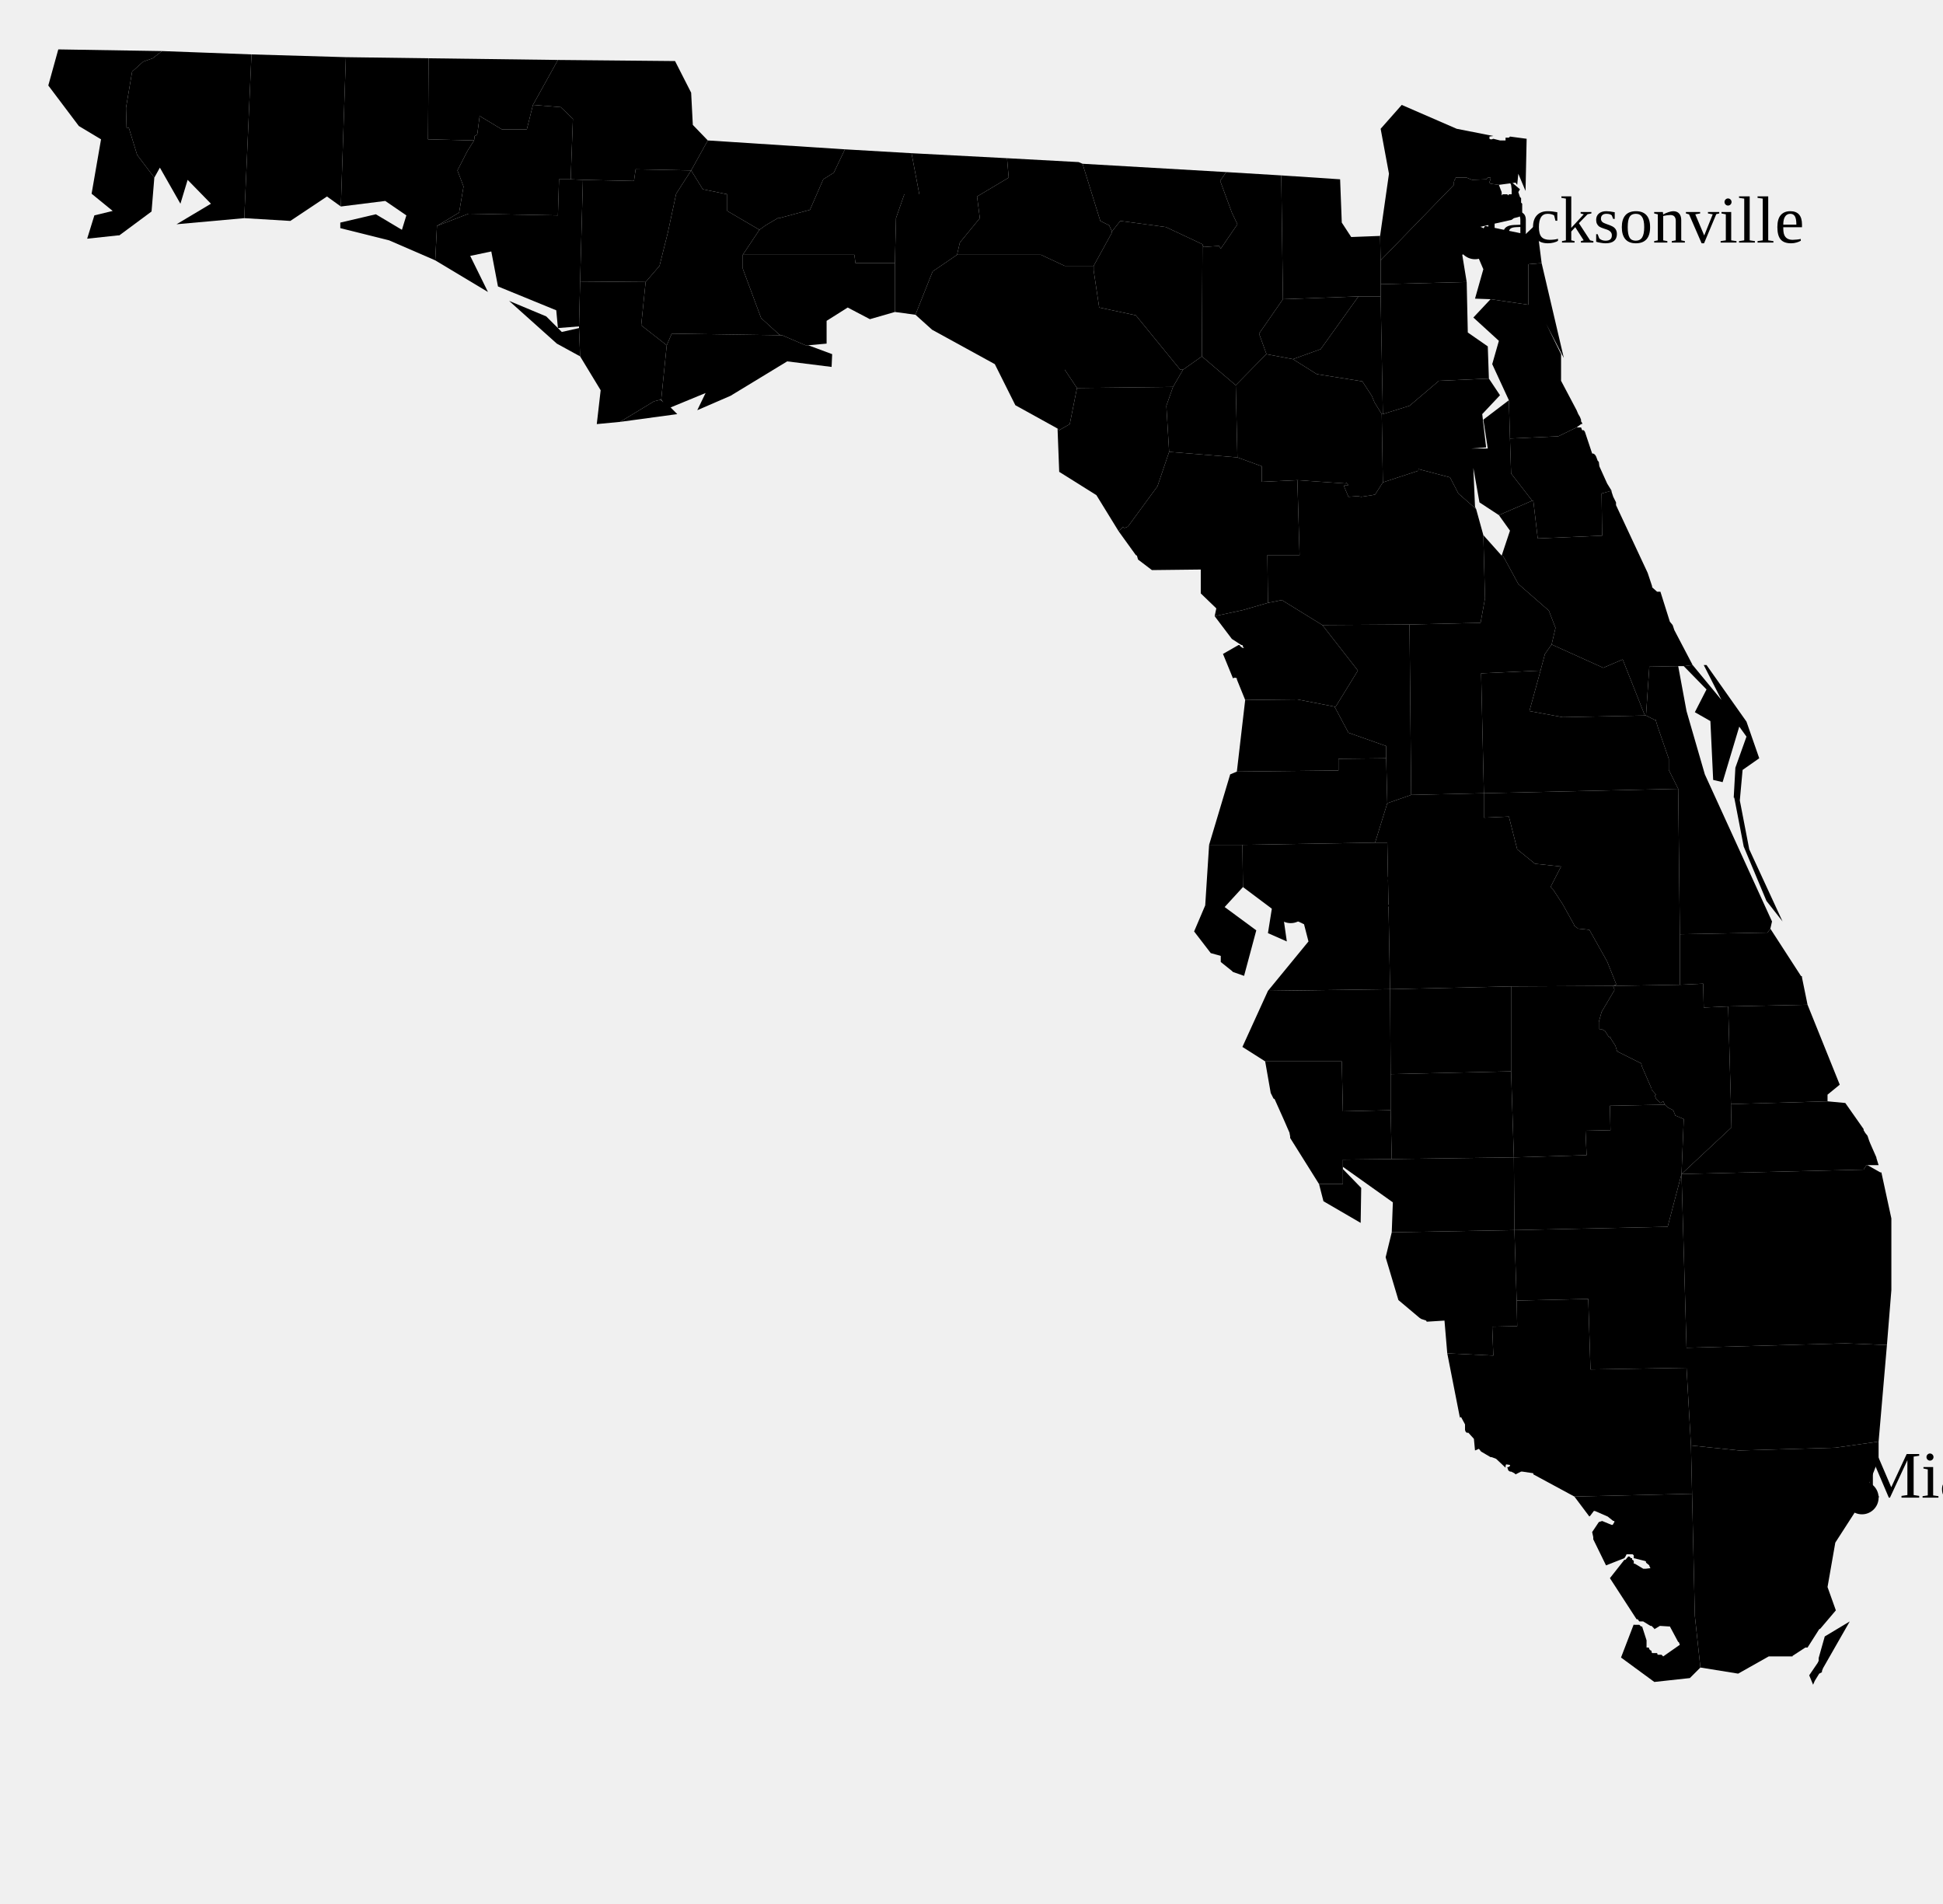
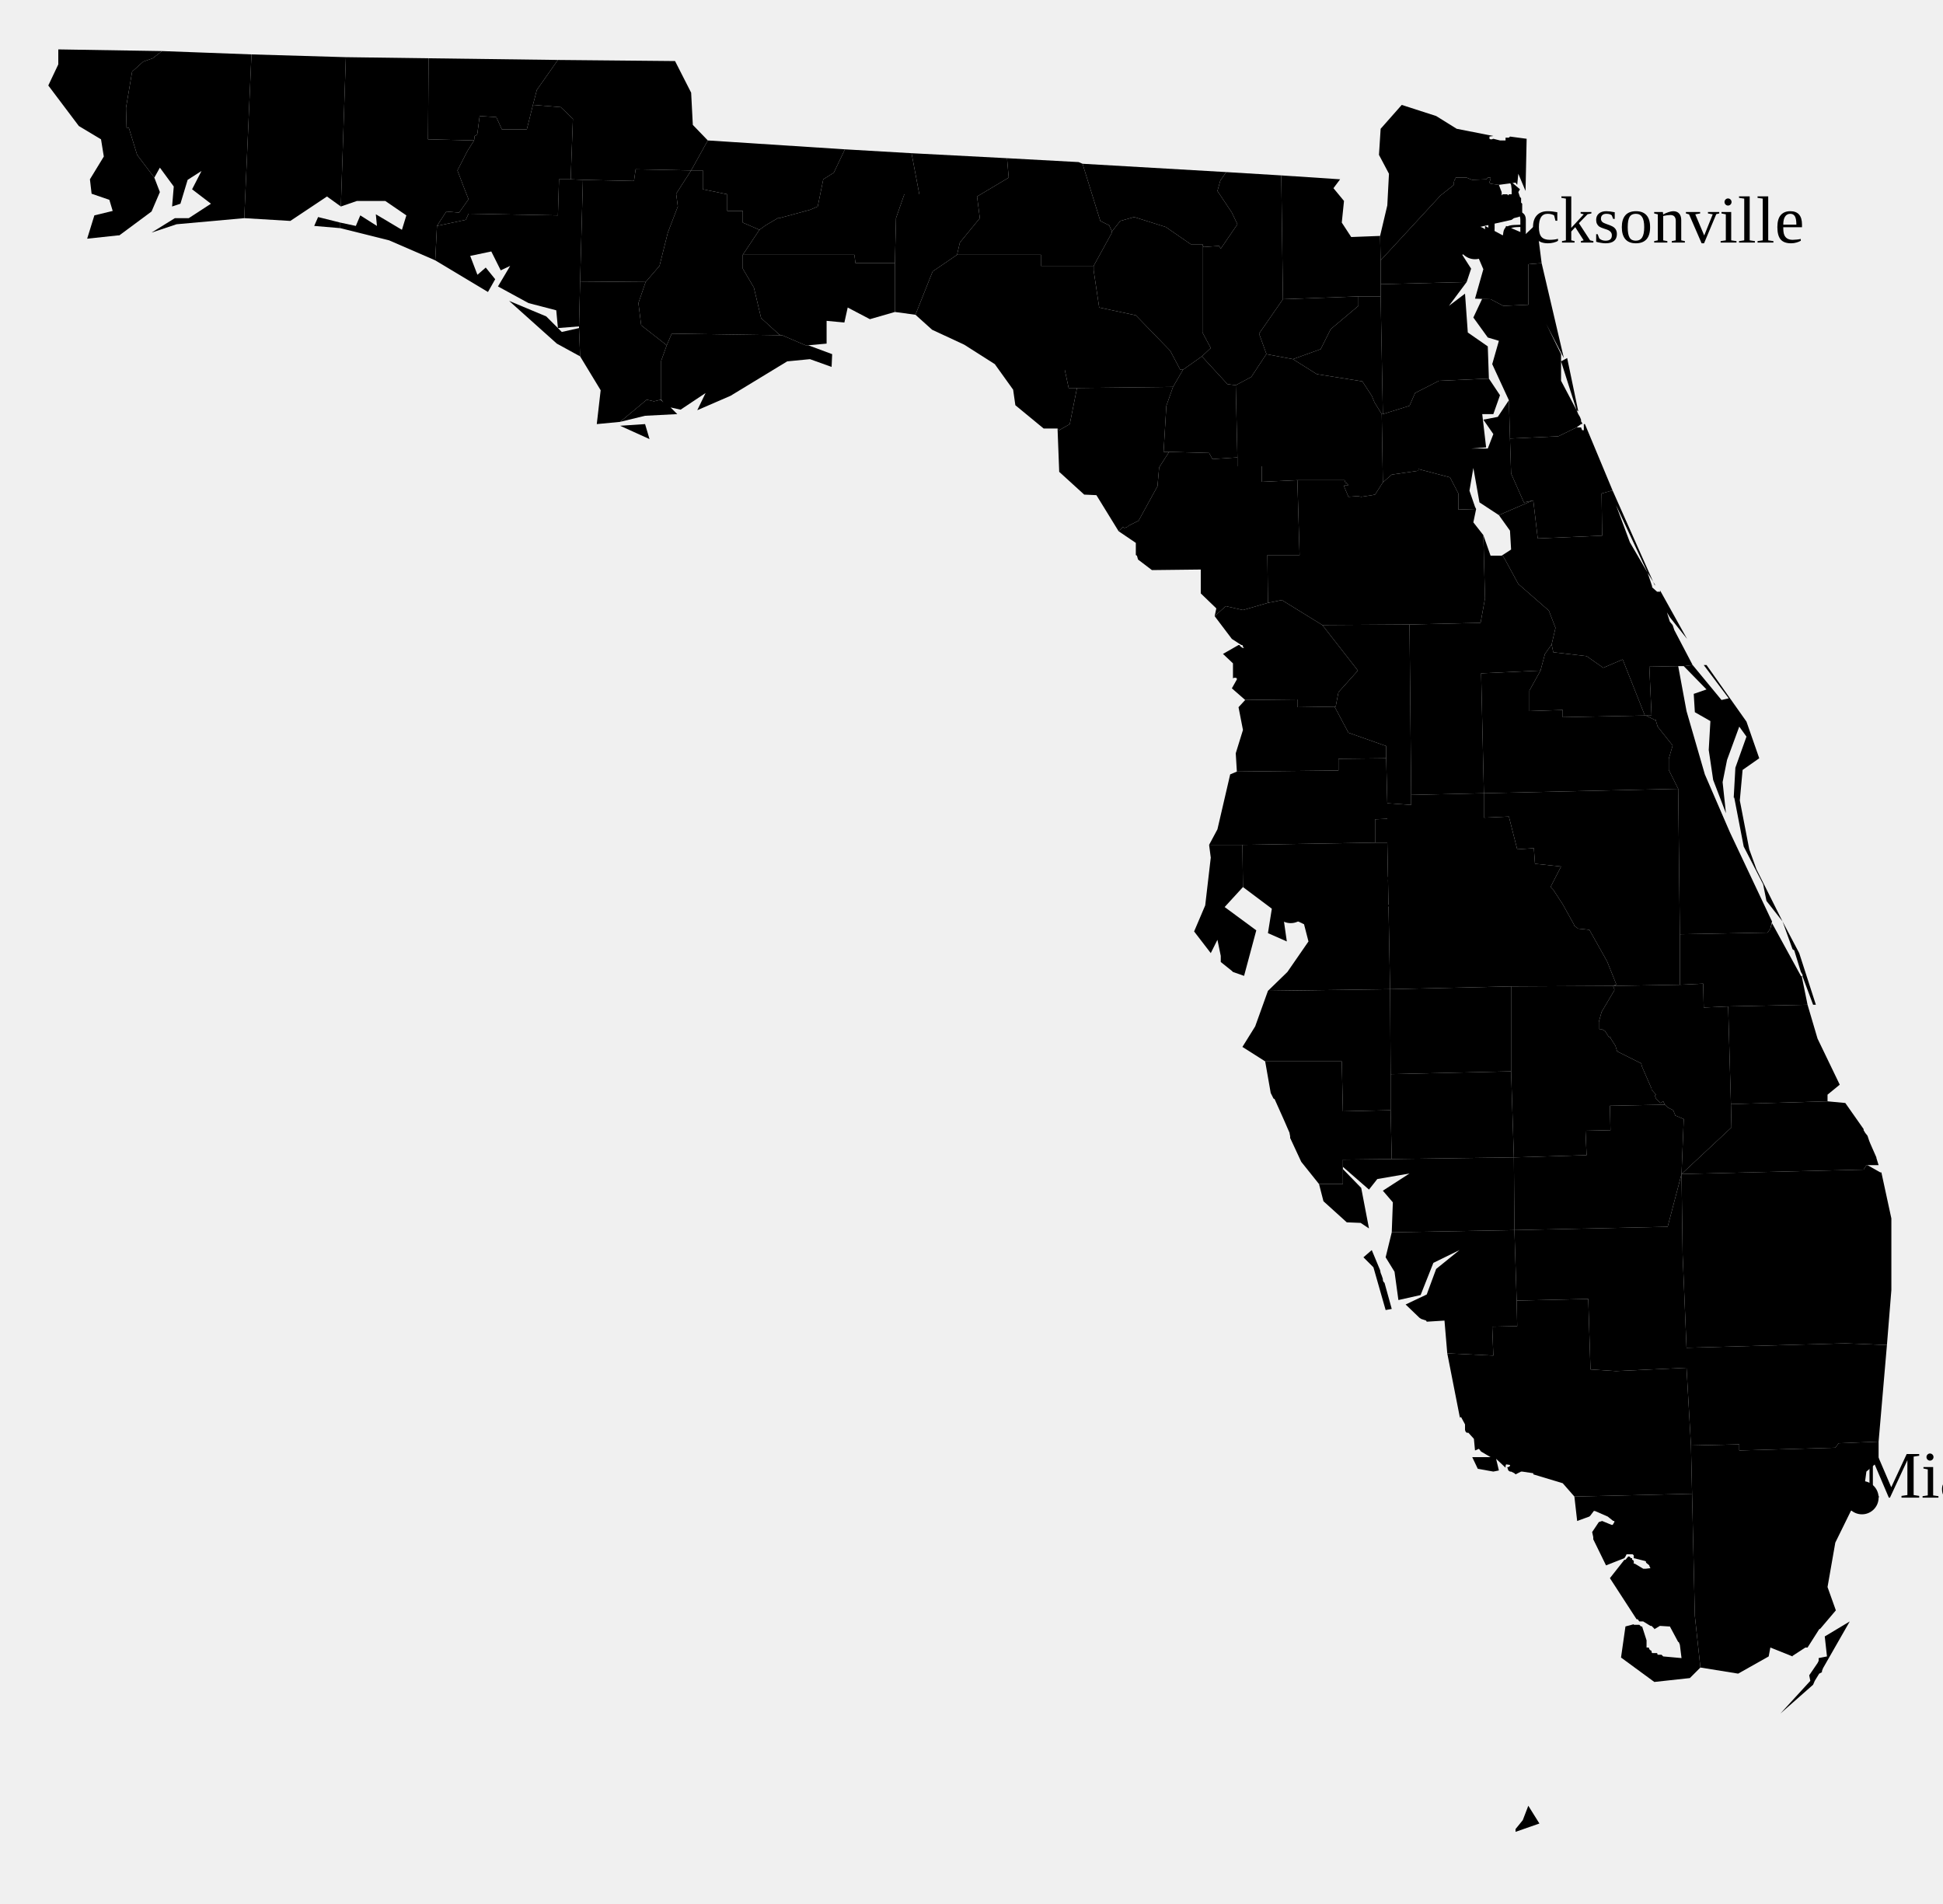
<svg xmlns="http://www.w3.org/2000/svg" version="1.1" width="350" height="343" viewBox="0 0 350 343">
  <defs>
    <pattern id="pattern-no-results" width="50" height="50" patternUnits="userSpaceOnUse">
      <rect width="50" height="50" fill="#ddd" />
-       <path d="M-5,5L5,-5M-5,55L55,-5M45,55L55,45" stroke-width="10" stroke="#666666" />
+       <path d="M-5,5L5,-5M-5,55L55,-5M45,55L55,45" stroke-width="10" stroke="#ffffff" />
    </pattern>
  </defs>
  <g class="counties" transform="scale(0.1)">
-     <path data-fips-int="12001" data-name="Alachua County" d="M2329,647l43,27 82,13 17,26 5,12 13,21 2,123 -14,22 -1,0 1,0 -1,0 -4,1 0,2 0,1 0,-1 0,1 0,-1 0,-2 -20,3 -5,-1 -5,0 -13,1 -8,-19 1,-2 7,0 0,2 0,-2 -3,-3 0,-2 0,2 0,-2 -2,2 2,0 -2,0 -87,-6 -64,3 0,-28 -44,-16 -3,-130 55,-56 0,-1 0,1Z" />
-     <path data-fips-int="12003" data-name="Baker County" d="M2486,425l1,44 0,43 0,22 -40,0 -136,5 -3,-223 106,7 3,78 17,26Z" />
-     <path data-fips-int="12007" data-name="Bradford County" d="M2487,534l4,212 -2,0 -13,-21 -5,-12 -17,-26 -82,-13 -43,-27 50,-18 68,-95Z" />
-     <path data-fips-int="12019" data-name="Clay County" d="M2642,508l2,91 36,25 2,58 -90,4 -53,45 -48,15 -4,-212 0,-22Z" />
-     <path data-fips-int="12023" data-name="Columbia County" d="M2308,316l3,223 -43,62 13,36 0,1 0,-1 0,1 -55,56 -61,-52 1,-202 2,5 28,-2 3,5 30,-44 -10,-21 -21,-57 1,-2 -1,2 1,-2 10,-14Z" />
+     <path data-fips-int="12001" data-name="Alachua County" d="M2329,647l43,27 82,13 17,26 5,12 13,21 2,123 -14,22 -1,0 1,0 -1,0 -4,1 0,2 0,1 0,-1 0,1 0,-1 0,-2 -20,3 -5,-1 -5,0 -13,1 -8,-19 1,-2 7,0 0,2 0,-2 -3,-3 0,-2 0,2 0,-2 -2,2 2,0 -2,0 -2,-6 -85,0 -64,3 0,-28 -44,0 0,-16 -3,-130 28,-15 27,-41 0,-1 0,1Z" />
+     <path data-fips-int="12003" data-name="Baker County" d="M2486,425l1,44 0,43 0,22 -40,0 -136,5 -3,-223 106,7 -12,16 19,23 -4,39 17,26Z" />
+     <path data-fips-int="12007" data-name="Bradford County" d="M2487,534l4,212 -2,0 -13,-21 -5,-12 -17,-26 -82,-13 -43,-27 50,-18 18,-36 50,-42 0,-17Z" />
+     <path data-fips-int="12019" data-name="Clay County" d="M2642,508l-32,43 29,-22 5,70 36,25 2,58 -90,4 -43,22 -10,23 -48,15 -4,-212 0,-22Z" />
+     <path data-fips-int="12023" data-name="Columbia County" d="M2308,316l3,223 -43,62 13,36 0,1 0,-1 0,1 -27,41 -28,15 -15,-2 -46,-50 16,-15 -15,-28 0,-159 2,5 28,-2 3,5 30,-44 -10,-21 -26,-39 5,-18 1,-2 -1,2 1,-2 10,-14Z" />
    <path data-fips-int="12027" data-name="DeSoto County" d="M2727,2085l-220,3 -2,-88 0,-65 217,-5Z" />
-     <path data-fips-int="12033" data-name="Escambia County" d="M292,92l-4,3 -13,10 -17,6 -20,18 -11,65 0,2 0,-2 0,2 1,34 4,0 15,49 31,41 -5,61 -58,43 -2,0 -56,6 13,-42 33,-8 -38,-31 17,-98 -40,-24 -55,-73 18,-65Z" />
-     <path data-fips-int="12039" data-name="Gadsden County" d="M1275,253l247,16 -20,42 -3,2 -16,10 -24,55 -48,13 -7,2 -1,0 -2,0 2,0 -2,0 -22,13 -11,8 -58,-34 0,-30 -44,-9 -21,-34Z" />
-     <path data-fips-int="12041" data-name="Gilchrist County" d="M2226,694l3,130 -123,-10 -5,-83 12,-34 18,-31 -1,0 1,0 34,-24Z" />
+     <path data-fips-int="12033" data-name="Escambia County" d="M292,92l-4,3 -13,10 -17,6 -20,18 -11,65 0,2 0,-2 0,2 1,34 4,0 15,49 31,41 10,26 -15,35 -58,43 -2,0 -56,6 13,-42 33,-8 -6,-20 -32,-11 -3,-26 25,-41 -5,-31 -40,-24 -55,-73 18,-38 0,-27Z" />
+     <path data-fips-int="12039" data-name="Gadsden County" d="M1275,253l247,16 -20,42 -3,2 -16,10 -10,49 -14,6 -48,13 -7,2 -1,0 -2,0 2,0 -2,0 -22,13 -11,8 -30,-13 0,-21 -28,0 0,-30 -44,-9 0,-34 -21,0Z" />
+     <path data-fips-int="12041" data-name="Gilchrist County" d="M2226,694l3,130 -45,3 -6,-11 -72,-2 -10,0 5,-83 12,-34 18,-31 -1,0 1,0 34,-24 46,50Z" />
    <path data-fips-int="12043" data-name="Glades County" d="M2999,1990l5,5 10,5 4,10 1,0 -1,0 1,0 14,6 -4,99 -25,95 -276,6 -1,-131 131,-4 -2,-44 45,-1 -1,-44Z" />
-     <path data-fips-int="12047" data-name="Hamilton County" d="M1950,295l259,15 -10,14 -1,2 1,-2 -1,2 21,57 10,21 -30,44 -3,-5 -28,2 -2,-5 -66,-31 -82,-11 -15,19 0,2 0,-2 -5,-11 -16,-8 -32,-103 -7,-3Z" />
+     <path data-fips-int="12047" data-name="Hamilton County" d="M1950,295l259,15 -10,14 -1,2 1,-2 -1,2 -5,18 26,39 10,21 -30,44 -3,-5 -28,2 -2,-5 -21,0 -45,-31 -57,-18 -25,7 -15,19 0,2 0,-2 -5,-11 -16,-8 -32,-103 -7,-3Z" />
    <path data-fips-int="12049" data-name="Hardee County" d="M2722,1930l-217,5 -1,-153 218,-5Z" />
-     <path data-fips-int="12051" data-name="Hendry County" d="M3038,2428l0,36 -173,3 -4,-127 -129,3 -4,-127 276,-6 25,-95Z" />
-     <path data-fips-int="12053" data-name="Hernando County" d="M2404,1273l2,0 -2,0 25,47 68,24 0,22 -86,1 0,21 -183,2 15,-129 94,-1Z" />
+     <path data-fips-int="12051" data-name="Hendry County" d="M3038,2428l0,36 -127,6 -46,-3 -4,-127 -129,3 -4,-127 276,-6 25,-95 2,145Z" />
+     <path data-fips-int="12053" data-name="Hernando County" d="M2404,1273l2,0 -2,0 25,47 68,24 0,22 -86,1 0,21 -183,2 -2,-33 13,-42 -8,-41 12,-13 94,-1 0,14Z" />
    <path data-fips-int="12055" data-name="Highlands County" d="M2906,1776l2,0 -2,1 2,5 0,2 0,-2 0,2 -23,39 -5,18 1,0 -1,0 1,0 0,3 0,10 4,0 -4,0 4,0 6,3 7,11 3,0 0,2 0,-2 0,2 9,14 3,10 42,21 1,0 -1,0 1,0 2,7 10,23 7,16 0,2 0,-2 0,2 8,9 0,2 0,-2 -2,2 2,0 -2,0 2,5 8,8 5,-3 3,6 -99,2 1,44 -45,1 2,44 -131,4 -5,-155 0,-153Z" />
-     <path data-fips-int="12059" data-name="Holmes County" d="M1005,108l-45,81 -11,44 -45,0 -40,-24 -4,31 -1,3 -4,2 -1,8 -83,-2 1,-146Z" />
-     <path data-fips-int="12063" data-name="Jackson County" d="M1275,253l-30,54 -100,-2 -3,21 -92,-2 -22,-1 4,-109 -22,-21 -50,-4 45,-81 211,2 29,57 3,58Z" />
+     <path data-fips-int="12059" data-name="Holmes County" d="M1005,108l-38,54 -7,27 -11,44 -45,0 -10,-22 -30,-2 -4,31 -1,3 -4,2 -1,8 -83,-2 1,-146Z" />
+     <path data-fips-int="12063" data-name="Jackson County" d="M1275,253l-30,54 -100,-2 -3,21 -92,-2 -22,-1 4,-109 -22,-21 -50,-4 7,-27 38,-54 211,2 29,57 3,58Z" />
    <path data-fips-int="12065" data-name="Jefferson County" d="M1814,285l3,35 -57,34 5,39 -36,44 -5,22 -44,30 -31,78 -37,-5 0,-88 2,-81 15,-43 27,0 -14,-74Z" />
-     <path data-fips-int="12067" data-name="Lafayette County" d="M1970,487l10,67 66,14 80,98 4,0 1,0 -18,31 -173,2 -22,-33 0,-187 52,0Z" />
-     <path data-fips-int="12069" data-name="Lake County" d="M2705,1001l2,0 1,2 2,3 25,46 55,48 10,26 2,5 -7,30 -12,17 -8,30 -107,5 5,216 -131,3 -3,-307 128,-3 8,-44 -3,-114Z" />
-     <path data-fips-int="12073" data-name="Leon County" d="M1642,276l14,74 -27,0 -15,43 -2,81 -71,0 -2,-15 -201,0 30,-45 11,-8 22,-13 2,0 -2,0 2,0 1,0 7,-2 48,-13 24,-55 16,-10 3,-2 20,-42Z" />
-     <path data-fips-int="12077" data-name="Liberty County" d="M1368,414l-30,45 0,25 33,89 33,30 5,1 -199,-3 -9,21 -46,-36 8,-78 25,-29 15,-60 15,-70 27,-42 21,34 44,9 0,30Z" />
-     <path data-fips-int="12079" data-name="Madison County" d="M1943,292l7,3 32,103 16,8 5,11 0,2 -33,60 -52,0 -43,-20 -151,0 5,-22 36,-44 -5,-39 57,-34 -3,-35Z" />
-     <path data-fips-int="12083" data-name="Marion County" d="M2627,889l32,28 13,47 3,114 -8,44 -128,3 -157,1 -73,-45 -25,5 -1,-86 58,0 -4,-135 87,6 2,0 -2,0 2,-2 0,2 0,-2 0,2 3,3 0,2 0,-2 -7,0 -1,2 8,19 13,-1 5,0 5,1 20,-3 0,2 0,1 0,-1 0,1 0,-1 0,-2 4,-1 1,0 -1,0 1,0 14,-22 64,-21 0,-3 0,3 0,-3 57,15Z" />
+     <path data-fips-int="12067" data-name="Lafayette County" d="M1970,487l10,67 66,14 62,64 18,34 4,0 1,0 -18,31 -173,2 -15,0 -7,-33 0,-187 52,0Z" />
+     <path data-fips-int="12069" data-name="Lake County" d="M2705,1001l2,0 1,2 2,3 25,46 55,48 10,26 2,5 -7,30 -12,17 -8,30 -107,5 5,216 -131,3 -3,-307 128,-3 8,-44 -3,-114 13,37Z" />
+     <path data-fips-int="12073" data-name="Leon County" d="M1642,276l14,74 -27,0 -15,43 -2,81 -71,0 -2,-15 -201,0 30,-45 11,-8 22,-13 2,0 -2,0 2,0 1,0 7,-2 48,-13 14,-6 10,-49 16,-10 3,-2 20,-42Z" />
+     <path data-fips-int="12077" data-name="Liberty County" d="M1368,414l-30,45 0,25 20,34 13,55 33,30 5,1 -199,-3 -9,21 -46,-36 -5,-40 13,-38 25,-29 15,-60 18,-47 -3,-23 27,-42 21,0 0,34 44,9 0,30 28,0 0,21Z" />
+     <path data-fips-int="12079" data-name="Madison County" d="M1943,292l7,3 32,103 16,8 5,11 0,2 -33,60 -52,0 -43,0 0,-20 -151,0 5,-22 36,-44 -5,-39 57,-34 -3,-35Z" />
+     <path data-fips-int="12083" data-name="Marion County" d="M2627,889l0,29 32,-1 -5,24 18,23 3,114 -8,44 -128,3 -157,1 -73,-45 -25,5 -1,-86 58,0 -4,-135 85,0 2,6 2,0 -2,0 2,-2 0,2 0,-2 0,2 3,3 0,2 0,-2 -7,0 -1,2 8,19 13,-1 5,0 5,1 20,-3 0,2 0,1 0,-1 0,1 0,-1 0,-2 4,-1 1,0 -1,0 1,0 14,-22 16,-14 48,-7 0,-3 0,3 0,-3 57,15Z" />
    <path data-fips-int="12093" data-name="Okeechobee County" d="M3026,1774l42,-2 1,43 44,-2 5,176 1,42 -90,84 4,-99 -14,-6 -1,0 1,0 -1,0 -4,-10 -10,-5 -5,-5 -3,-6 -5,3 -8,-8 -2,-5 2,0 -2,0 2,-2 0,2 0,-2 -8,-9 0,-2 0,2 0,-2 -7,-16 -10,-23 -2,-7 -1,0 1,0 -1,0 -42,-21 -3,-10 -9,-14 0,-2 0,2 0,-2 -3,0 -7,-11 -6,-3 -4,0 4,0 -4,0 0,-10 0,-3 -1,0 1,0 -1,0 5,-18 23,-39 0,-2 0,2 0,-2 -2,-5 2,-1 -2,0 2,0 2,0Z" />
-     <path data-fips-int="12095" data-name="Orange County" d="M2775,1208l-20,73 60,11 148,-3 2,0 16,8 2,0 -2,0 2,0 0,2 3,10 20,58 0,20 17,34 -350,8 -5,-216Z" />
-     <path data-fips-int="12097" data-name="Osceola County" d="M3023,1421l3,262 0,91 -116,2 -2,0 -2,0 4,-2 -2,2 2,0 0,-2 1,0 0,-2 0,2 0,-2 -16,-40 -32,-57 -20,-2 -7,-5 -1,-3 1,0 0,3 0,-3 -1,0 -20,-36 -17,-26 -5,-5 19,-37 -47,-5 -32,-26 -15,-59 -45,2 0,-44Z" />
-     <path data-fips-int="12101" data-name="Pasco County" d="M2497,1366l2,81 -22,71 -239,4 -60,0 38,-127 12,-5 183,-2 0,-21Z" />
-     <path data-fips-int="12105" data-name="Polk County" d="M2673,1429l0,44 45,-2 15,59 32,26 47,5 -19,37 5,5 17,26 20,36 1,0 0,3 0,-3 -1,0 1,3 7,5 20,2 32,57 16,40 0,2 0,-2 0,2 -1,0 0,2 -2,0 2,-2 -4,2 -184,1 -218,5 -5,-264 -22,0 22,-71 43,-15Z" />
-     <path data-fips-int="12119" data-name="Sumter County" d="M2539,1125l3,307 -43,15 -2,-81 0,-22 -68,-24 -25,-47 2,0 40,-65 -64,-82Z" />
-     <path data-fips-int="12121" data-name="Suwannee County" d="M2100,409l66,31 -1,202 -34,24 -1,0 -4,0 -80,-98 -66,-14 -10,-67 0,-8 33,-60 0,-2 15,-19Z" />
-     <path data-fips-int="12123" data-name="Taylor County" d="M1918,479l0,187 22,33 -13,65 -19,11 -3,-3 -76,-42 -37,-74 -113,-62 -30,-27 31,-78 44,-30 151,0Z" />
-     <path data-fips-int="12125" data-name="Union County" d="M2329,647l-48,-9 0,-1 -13,-36 43,-62 136,-5 -68,95Z" />
-     <path data-fips-int="12131" data-name="Walton County" d="M772,105l-1,146 83,2 -12,19 -18,35 11,29 -8,47 -40,24 0,2 -3,60 -83,-36 -88,-22 0,-10 64,-15 47,28 8,-26 -38,-26 -80,10 9,-269Z" />
-     <path data-fips-int="12133" data-name="Washington County" d="M1028,323l-21,0 -2,65 -161,-3 -57,22 0,2 0,-2 40,-24 8,-47 -11,-29 18,-35 12,-19 1,-8 4,-2 1,-3 4,-31 40,24 45,0 11,-44 50,4 22,21Z" />
-     <path data-fips-int="12005" data-name="Bay County" d="M984,570l28,28 31,-7 2,51 -42,-23 -86,-77ZM1050,324l-5,183 -2,81 -38,3 -3,-32 -105,-43 -12,-63 -38,8 32,65 -95,-57 3,-60 0,-2 57,-22 161,3 2,-65 21,0Z" />
-     <path data-fips-int="12009" data-name="Brevard County" d="M3124,1437l-1,0 3,-54 13,4 -5,55 17,88 60,130 -29,-37 -41,-98ZM3023,1200l15,81 33,114 121,265 -3,13 -5,7 -158,3 -3,-262 -17,-34 0,-20 -20,-58 -3,-10 0,-2 -2,0 2,0 -2,0 -16,-8 6,-88ZM3049,1198l52,63 -32,-63 5,0 72,102 23,66 -30,21 -13,-4 20,-56 -13,-18 -30,100 -17,-4 -5,-106 -28,-16 21,-41 -41,-42 -5,0 5,0Z" />
-     <path data-fips-int="12011" data-name="Broward County" d="M3399,2423l-15,174 -78,11 -173,5 -87,-9 -8,-140 0,-36 286,-8Z" />
-     <path data-fips-int="12015" data-name="Charlotte County" d="M2451,2203l-67,-39 -8,-31 43,0 0,-27 33,34ZM2727,2085l1,131 -221,4 2,-54 -90,-64 0,-13 88,-1Z" />
-     <path data-fips-int="12017" data-name="Citrus County" d="M2188,1110l51,-11 45,-13 25,-5 73,45 64,82 -40,65 -2,0 -67,-13 -94,1 -15,-37 0,-2 -2,-1 -3,0 -2,1 -18,-44 28,-16 2,0 1,2 4,3 3,0 -2,-2 -1,-3 -2,0 -17,-11Z" />
-     <path data-fips-int="12021" data-name="Collier County" d="M3038,2464l8,140 2,87 -212,5 -74,-40 0,-2 -20,-3 -2,0 -10,5 -2,-2 -6,-3 -2,0 -3,-2 -2,-6 2,0 3,-2 0,-2 -7,-1 -1,3 0,2 0,1 -17,-16 -8,-3 -2,0 -17,-10 -4,-5 1,0 -1,0 -7,3 -2,-21 -10,-11 -1,0 -2,0 -2,-2 -1,-3 0,-3 0,-4 0,-1 0,-2 -7,-13 -2,0 0,2 -23,-117 83,4 -2,-52 45,-1 -1,-46 129,-3 4,127Z" />
-     <path data-fips-int="12029" data-name="Dixie County" d="M2113,697l-12,34 5,83 -21,62 -52,71 -2,2 -5,2 -1,0 -2,-2 -8,8 -40,-65 -67,-42 -3,-78 3,3 19,-11 13,-65Z" />
-     <path data-fips-int="12031" data-name="Duval County" d="M2748,422l2,5 0,3 3,13 2,2 0,8 3,3 0,3 -3,10 -2,2 0,5 0,73 -68,-10 -28,-1 15,-53 -18,-42 21,-36ZM2777,474l-24,2 0,-5 2,-2 3,-10 0,-3 -3,-3 0,-8 -2,-2 -3,-13 0,-3 -2,-5 20,-19ZM2677,323l3,-3 3,0 2,0 0,3 -2,5 0,1 2,2 15,2 3,8 2,5 0,4 0,2 2,-2 6,0 2,0 2,2 1,-2 2,0 2,0 1,0 0,-6 0,-3 -1,-8 -2,-4 -2,-5 20,17 -3,5 3,9 2,2 0,3 0,5 2,2 0,16 0,2 0,3 -7,3 -8,2 -4,3 -58,13 3,34 -34,16 8,49 -155,4 0,-43 132,-136 0,-2 0,-3 1,-4 2,-1 0,-3 20,0 7,3 3,1Z" />
-     <path data-fips-int="12035" data-name="Flagler County" d="M2840,770l8,0 2,5 3,0 2,3 13,39 2,0 3,2 2,3 3,8 2,2 1,8 9,20 5,11 8,13 -18,5 1,76 -116,5 -8,-68 -2,0 -38,-49 -2,-63 87,-4Z" />
-     <path data-fips-int="12037" data-name="Franklin County" d="M1195,725l10,5 3,4 12,12 -103,14 61,-37 12,-3ZM1409,604l42,18 5,0 43,16 -1,23 -80,-10 -102,62 -60,26 15,-31 -63,26 -3,-4 -10,-5 -4,-5 10,-98 9,-21Z" />
-     <path data-fips-int="12045" data-name="Gulf County" d="M1163,508l-8,78 46,36 -10,98 -1,0 -12,3 -61,37 -42,4 7,-61 -37,-61 -2,-51 0,-3 2,-81Z" />
-     <path data-fips-int="12057" data-name="Hillsborough County" d="M2477,1518l22,0 5,264 -220,3 73,-89 -8,-31 -38,-18 7,49 -34,-15 7,-44 -52,-39 -1,-76Z" />
-     <path data-fips-int="12061" data-name="Indian River County" d="M3244,1758l2,1 0,2 10,49 -143,3 -44,2 -1,-43 -42,2 0,-91 158,-3 5,-7Z" />
-     <path data-fips-int="12071" data-name="Lee County" d="M2728,2216l4,127 1,46 -45,1 2,52 -83,-4 -5,-59 -32,2 -1,-2 -9,-3 -3,-2 -38,-32 -23,-77 11,-45Z" />
-     <path data-fips-int="12075" data-name="Levy County" d="M2229,824l44,16 0,28 64,-3 4,135 -58,0 1,86 -45,13 -51,11 3,-14 -2,0 2,0 -28,-27 0,-43 -88,1 -25,-19 -2,-7 -2,-1 -31,-43 8,-8 2,2 1,0 5,-2 2,-2 52,-71 21,-62Z" />
-     <path data-fips-int="12081" data-name="Manatee County" d="M2504,1782l1,153 0,65 -86,2 -2,-90 -138,0 -41,-26 46,-101Z" />
+     <path data-fips-int="12095" data-name="Orange County" d="M2775,1208l-20,36 0,37 60,-2 0,13 148,-3 2,0 16,8 2,0 -2,0 2,0 0,2 3,10 27,34 -7,24 0,20 17,34 -350,8 -5,-216Z" />
+     <path data-fips-int="12097" data-name="Osceola County" d="M3023,1421l3,262 0,91 -116,2 -2,0 -2,0 4,-2 -2,2 2,0 0,-2 1,0 0,-2 0,2 0,-2 -16,-40 -32,-57 -20,-2 -7,-5 -1,-3 1,0 0,3 0,-3 -1,0 -20,-36 -17,-26 -5,-5 19,-37 -47,-5 -2,-28 -30,2 -15,-59 -45,2 0,-44Z" />
+     <path data-fips-int="12101" data-name="Pasco County" d="M2497,1366l2,81 0,28 -22,1 0,42 -239,4 -60,0 15,-28 23,-99 12,-5 183,-2 0,-21Z" />
+     <path data-fips-int="12105" data-name="Polk County" d="M2673,1429l0,44 45,-2 15,59 30,-2 2,28 47,5 -19,37 5,5 17,26 20,36 1,0 0,3 0,-3 -1,0 1,3 7,5 20,2 32,57 16,40 0,2 0,-2 0,2 -1,0 0,2 -2,0 2,-2 -4,2 -184,1 -218,5 -5,-264 -22,0 0,-42 22,-1 0,-28 43,3 0,-18Z" />
+     <path data-fips-int="12119" data-name="Sumter County" d="M2539,1125l3,307 0,18 -43,-3 -2,-81 0,-22 -68,-24 -25,-47 2,0 5,-26 35,-39 -64,-82Z" />
+     <path data-fips-int="12121" data-name="Suwannee County" d="M2100,409l45,31 21,0 0,159 15,28 -16,15 -34,24 -1,0 -4,0 -18,-34 -62,-64 -66,-14 -10,-67 0,-8 33,-60 0,-2 15,-19 25,-7Z" />
+     <path data-fips-int="12123" data-name="Taylor County" d="M1918,479l0,187 7,33 15,0 -13,65 -19,11 -3,-3 -25,0 -51,-42 -4,-28 -33,-46 -55,-35 -58,-27 -30,-27 31,-78 44,-30 151,0 0,20Z" />
+     <path data-fips-int="12125" data-name="Union County" d="M2329,647l-48,-9 0,-1 -13,-36 43,-62 136,-5 0,17 -50,42 -18,36Z" />
+     <path data-fips-int="12131" data-name="Walton County" d="M772,105l-1,146 83,2 -12,19 -18,35 11,29 9,23 -17,24 -23,-2 -17,26 0,2 -3,60 -83,-36 -88,-22 0,-10 28,6 8,-19 30,19 -2,-21 47,28 8,-26 -38,-26 -51,0 -29,10 9,-269Z" />
+     <path data-fips-int="12133" data-name="Washington County" d="M1028,323l-21,0 -2,65 -161,-3 -5,11 -52,11 0,2 0,-2 17,-26 23,2 17,-24 -9,-23 -11,-29 18,-35 12,-19 1,-8 4,-2 1,-3 4,-31 30,2 10,22 45,0 11,-44 50,4 22,21Z" />
+     <path data-fips-int="12005" data-name="Bay County" d="M984,570l28,28 31,-7 2,51 -42,-23 -86,-77ZM1050,324l-5,183 -2,81 -38,3 -3,-32 -50,-13 -55,-30 22,-37 -17,8 -17,-34 -38,8 13,34 15,-13 17,21 -13,23 -95,-57 3,-60 0,-2 52,-11 5,-11 161,3 2,-65 21,0Z" />
+     <path data-fips-int="12009" data-name="Brevard County" d="M3124,1437l-1,0 3,-54 13,4 -5,55 17,88 13,36 47,94 -29,-37 -6,-30 -35,-68ZM3023,1200l15,81 33,114 45,104 76,161 -3,13 -5,7 -158,3 -3,-262 -17,-34 0,-20 7,-24 -27,-34 -3,-10 0,-2 -2,0 2,0 -2,0 -16,-8 10,0 -4,-88ZM3049,1198l52,63 13,-3 -45,-60 5,0 72,102 23,66 -30,21 -13,-4 20,-56 -13,-18 -22,60 -8,40 6,56 -23,-60 -8,-54 3,-52 -28,-16 -2,-33 23,-8 -41,-42 -5,0 5,0Z" />
+     <path data-fips-int="12011" data-name="Broward County" d="M3399,2423l-15,174 -72,3 -6,8 -173,5 0,-11 -87,2 -8,-140 0,-36 286,-8Z" />
+     <path data-fips-int="12015" data-name="Charlotte County" d="M2451,2203l-25,-1 -42,-38 -8,-31 43,0 0,-27 33,34 14,73ZM2727,2085l1,131 -221,4 2,-54 -18,-21 48,-31 -58,10 -15,19 -47,-41 0,-13 88,-1Z" />
+     <path data-fips-int="12017" data-name="Citrus County" d="M2188,1110l20,-18 31,7 45,-13 25,-5 73,45 64,82 -35,39 -5,26 -2,0 -67,1 0,-14 -94,1 -24,-21 9,-16 0,-2 -2,-1 -3,0 -2,1 0,-27 -18,-17 28,-16 2,0 1,2 4,3 3,0 -2,-2 -1,-3 -2,0 -17,-11Z" />
+     <path data-fips-int="12021" data-name="Collier County" d="M2685,2625l2,0 8,3 5,21 -10,2 -28,-5 -10,-21ZM3038,2464l8,140 2,87 -212,5 -21,-24 -53,-16 0,-2 -20,-3 -2,0 -10,5 -2,-2 -6,-3 -2,0 -3,-2 -2,-6 2,0 3,-2 0,-2 -7,-1 -1,3 0,2 0,1 -17,-16 -8,-3 -2,0 -17,-10 -4,-5 1,0 -1,0 -7,3 -2,-21 -10,-11 -1,0 -2,0 -2,-2 -1,-3 0,-3 0,-4 0,-1 0,-2 -7,-13 -2,0 0,2 -23,-117 83,4 -2,-52 45,-1 -1,-46 129,-3 4,127 46,3Z" />
+     <path data-fips-int="12029" data-name="Dixie County" d="M2113,697l-12,34 -5,83 10,0 -18,28 -3,34 -34,62 -18,9 -2,2 -5,2 -1,0 -2,-2 -8,8 -40,-65 -22,-1 -45,-41 -3,-78 3,3 19,-11 13,-65Z" />
+     <path data-fips-int="12031" data-name="Duval County" d="M2748,422l2,5 0,3 3,13 2,2 0,8 3,3 0,3 -3,10 -2,2 0,5 0,73 -45,2 -23,-12 -28,-1 15,-53 -18,-42 21,-3 0,-33 32,17 6,-17ZM2777,474l-24,2 0,-5 2,-2 3,-10 0,-3 -3,-3 0,-8 -2,-2 -3,-13 0,-3 -2,-5 20,-19ZM2677,323l3,-3 3,0 2,0 0,3 -2,5 0,1 2,2 15,2 3,8 2,5 0,4 0,2 2,-2 6,0 2,0 2,2 1,-2 2,0 2,0 1,0 0,-6 0,-3 -1,-8 -2,-4 -2,-5 20,17 -3,5 3,9 2,2 0,3 0,5 2,2 0,16 0,2 0,3 -7,3 -8,2 -4,3 -58,13 3,34 -34,16 16,25 -8,24 -155,4 0,-43 108,-117 24,-19 0,-2 0,-3 1,-4 2,-1 0,-3 20,0 7,3 3,1Z" />
+     <path data-fips-int="12035" data-name="Flagler County" d="M2840,770l8,0 2,5 3,0 2,3 13,39 2,0 3,2 2,3 3,8 2,2 1,8 9,20 5,11 8,13 -18,5 1,76 -116,5 -8,-68 -2,0 -15,3 -23,-52 -2,-63 87,-4ZM2905,884l-2,0 -8,-13 -5,-11 -9,-20 -1,-8 -2,-2 -3,-8 -2,-3 -3,-2 -2,0 -13,-39 -2,-3 0,-11 2,0Z" />
+     <path data-fips-int="12037" data-name="Franklin County" d="M1162,764l8,27 -53,-24ZM1195,725l10,5 3,4 12,12 -58,3 -45,11 48,-40 13,3 12,-3ZM1409,604l42,18 5,0 43,16 -1,23 -39,-14 -41,4 -102,62 -60,26 15,-31 -45,30 -18,-4 -3,-4 -10,-5 -4,-5 0,-70 10,-28 9,-21Z" />
+     <path data-fips-int="12045" data-name="Gulf County" d="M1163,508l-13,38 5,40 46,36 -10,28 0,70 -1,0 -12,3 -13,-3 -48,40 -42,4 7,-61 -37,-61 -2,-51 0,-3 2,-81Z" />
+     <path data-fips-int="12057" data-name="Hillsborough County" d="M2477,1518l22,0 5,264 -220,3 35,-34 38,-55 -8,-31 -38,-18 7,49 -34,-15 7,-44 -52,-39 -1,-76Z" />
+     <path data-fips-int="12061" data-name="Indian River County" d="M3244,1758l2,1 0,2 10,49 -143,3 -44,2 -1,-43 -42,2 0,-91 158,-3 5,-7 3,-10ZM3271,1810l-5,0 -19,-51 0,-3 -3,-5 -12,-39 -3,-2 -18,-50 30,57Z" />
+     <path data-fips-int="12071" data-name="Lee County" d="M2486,2288l1,5 2,5 2,6 0,2 1,3 2,2 13,47 -11,2 -22,-77 -18,-18 15,-13ZM2728,2216l4,127 1,46 -45,1 2,52 -83,-4 -5,-59 -32,2 -1,-2 -9,-3 -3,-2 -25,-24 38,-18 17,-46 42,-34 -47,23 -23,58 -40,9 -7,-51 -16,-26 11,-45Z" />
+     <path data-fips-int="12075" data-name="Levy County" d="M2229,824l0,16 44,0 0,28 64,-3 4,135 -58,0 1,86 -45,13 -31,-7 -20,18 3,-14 -2,0 2,0 -28,-27 0,-43 -88,1 -25,-19 -2,-7 -2,-1 0,-22 -31,-21 8,-8 2,2 1,0 5,-2 2,-2 18,-9 34,-62 3,-34 18,-28 72,2 6,11Z" />
+     <path data-fips-int="12081" data-name="Manatee County" d="M2504,1782l1,153 0,65 -86,2 -2,-90 -138,0 -41,-26 23,-37 23,-64Z" />
    <path data-fips-int="12085" data-name="Martin County" d="M3292,1984l32,3 33,47 0,2 3,5 4,5 3,9 2,5 11,25 0,1 4,13 -10,0 -2,0 -5,0 -3,0 -2,0 2,0 -2,0 -5,8 -328,8 90,-84 -1,-42 174,-5 0,-2Z" />
-     <path data-fips-int="12086" data-name="Miami-Dade County" d="M3384,2634l-2,0 -27,69 -49,76 -14,80 15,42 -28,33 -2,1 -21,33 -4,0 -23,15 0,1 -43,0 -55,31 -68,-11 -10,-93 -5,-220 -2,-87 87,9 173,-5 78,-11Z" />
-     <path data-fips-int="12089" data-name="Nassau County" d="M2690,245l-7,1 0,2 0,2 2,1 2,0 3,-1 12,3 3,0 7,0 0,-3 0,-2 5,0 1,0 2,-2 30,4 -2,94 -13,-31 -2,20 -3,-4 -30,4 -15,-2 -2,-2 0,-1 2,-5 0,-3 -2,0 -3,0 -3,3 -25,1 -3,-1 -7,-3 -20,0 0,3 -2,1 -1,4 0,3 0,2 -132,136 -1,-44 16,-112 -15,-81 38,-43 99,43Z" />
-     <path data-fips-int="12091" data-name="Okaloosa County" d="M623,103l-9,269 -25,-18 -66,44 -83,-5 13,-295Z" />
-     <path data-fips-int="12099" data-name="Palm Beach County" d="M3362,2099l2,0 23,13 2,0 18,83 0,129 -8,99 -75,-3 -286,8 -9,-313 328,-8Z" />
-     <path data-fips-int="12107" data-name="Putnam County" d="M2718,721l2,69 2,63 38,49 2,0 -2,0 -60,26 -35,-23 -11,-62 -5,-8 1,-23 0,-4 30,0 -8,-52ZM2682,682l20,30 -32,34 7,60 -27,2 0,4 -1,23 5,8 3,70 2,4 -32,-28 -15,-29 -57,-15 0,3 0,-3 0,3 -64,21 -2,-123 2,0 48,-15 53,-45Z" />
-     <path data-fips-int="12109" data-name="Saint Johns County" d="M2780,544l3,8 2,8 0,23 27,55 0,48 28,53 3,7 3,5 2,5 0,3 2,3 0,2 -2,0 -8,6 -33,16 -87,4 -2,-69 -30,-65 12,-42 -46,-42 31,-33 68,10 0,-73 0,1 2,2 3,0 2,6 2,5 1,7 7,28 2,3 5,10ZM2785,583l0,-23 -2,-8 -3,-8 -3,-6 -5,-10 -2,-3 -7,-28 -1,-7 -2,-5 -2,-6 -3,0 -2,-2 0,-1 24,-2 40,171Z" />
-     <path data-fips-int="12111" data-name="Saint Lucie County" d="M3256,1810l58,144 -22,18 0,10 0,2 -174,5 -5,-176Z" />
-     <path data-fips-int="12113" data-name="Santa Rosa County" d="M453,98l-13,295 -122,11 62,-37 -42,-43 -13,43 -37,-65 -10,18 -31,-41 -15,-49 -4,0 -1,-34 0,-2 0,2 0,-2 11,-65 20,-18 17,-6 13,-10 4,-3Z" />
-     <path data-fips-int="12115" data-name="Sarasota County" d="M2279,1912l138,0 2,90 86,-2 2,88 -88,1 0,13 0,4 0,27 -43,0 -52,-83 0,-3 -1,-5 0,-1 -10,-23 -17,-38 -2,-1 -1,-2 -4,-8Z" />
-     <path data-fips-int="12117" data-name="Seminole County" d="M2888,1203l35,-15 40,101 2,0 -2,0 -148,3 -60,-11 20,-73 8,-30 12,-17Z" />
-     <path data-fips-int="12127" data-name="Volusia County" d="M2911,910l57,122 7,21 1,3 0,2 9,8 1,0 4,0 1,0 17,54 5,6 3,9 33,63 -16,2 -5,0 -5,0 -52,1 -6,88 -2,0 -40,-101 -35,15 -93,-42 7,-30 -2,-5 -10,-26 -55,-48 -25,-46 -2,-3 -1,-2 -2,0 15,-45 -20,-28 60,-26 2,0 8,68 116,-5 -1,-76 18,-5 0,2 2,6 1,3 5,10Z" />
-     <path data-fips-int="12129" data-name="Wakulla County" d="M1612,474l0,88 -45,13 -40,-21 -38,24 0,41 -33,3 -5,0 -42,-18 -5,-1 -33,-30 -33,-89 0,-25 201,0 2,15Z" />
-     <path data-fips-int="12087" data-name="Monroe County" d="M3284,3005l-2,5 0,2 -1,1 -4,2 -8,13 -3,7 -7,-17 15,-22 2,-4 0,-5 11,-39 45,-27ZM3048,2691l5,220 10,93 -19,19 -64,7 -60,-44 23,-60 0,1 2,0 8,0 3,3 2,0 8,25 0,3 0,5 0,2 0,3 2,0 2,0 1,3 2,2 2,1 0,2 1,2 4,0 1,0 2,0 2,0 1,3 5,0 2,0 3,3 30,-21 -2,-5 -1,0 -15,-28 -2,0 -16,-1 -10,6 0,-1 -5,-5 -2,0 -13,-8 -4,0 -1,0 -2,0 -3,-4 -2,0 -48,-74 26,-33 2,0 5,-6 2,0 3,3 2,0 0,3 1,0 2,2 0,5 2,0 15,9 5,0 8,-1 -2,-4 0,-1 -6,-5 0,-2 -2,-1 2,1 -2,-1 -20,-5 0,-2 0,-3 -2,-2 -11,0 -2,4 -2,3 -33,13 -23,-47 0,-4 -2,-9 10,-15 2,-3 6,-2 17,7 2,0 3,-5 0,-2 -2,0 -10,-8 -3,3 3,-3 -23,-10 -2,0 -6,8 -2,2 -27,-36Z" />
-     <path data-fips-int="12103" data-name="Pinellas County" d="M2238,1522l1,76 -33,36 57,42 -22,82 -20,-7 -2,-2 -20,-16 0,-1 0,-5 0,-5 -18,-5 -30,-39 20,-47 7,-109Z" />
-     <path data-fips-int="12013" data-name="Calhoun County" d="M1245,307l-27,42 -15,70 -15,60 -25,29 -118,-1 5,-183 92,2 3,-21Z" />
+     <path data-fips-int="12086" data-name="Miami-Dade County" d="M3384,2634l-2,0 -20,17 -7,52 -21,19 -28,57 -14,80 15,42 -28,33 -2,1 -21,33 -4,0 -23,15 0,1 -40,-16 -3,16 -55,31 -68,-11 -10,-93 -5,-220 -2,-87 87,-2 0,11 173,-5 6,-8 72,-3Z" />
+     <path data-fips-int="12089" data-name="Nassau County" d="M2690,245l-7,1 0,2 0,2 2,1 2,0 3,-1 12,3 3,0 7,0 0,-3 0,-2 5,0 1,0 2,-2 30,4 -2,94 -13,-31 -2,20 -3,-4 -30,4 -15,-2 -2,-2 0,-1 2,-5 0,-3 -2,0 -3,0 -3,3 -25,1 -3,-1 -7,-3 -20,0 0,3 -2,1 -1,4 0,3 0,2 -24,19 -108,117 -1,-44 13,-55 3,-57 -18,-34 3,-47 38,-43 62,20 37,23Z" />
+     <path data-fips-int="12091" data-name="Okaloosa County" d="M613,401l0,10 -47,-4 7,-16ZM623,103l-9,269 -25,-18 -66,44 -83,-5 13,-295Z" />
+     <path data-fips-int="12099" data-name="Palm Beach County" d="M3362,2099l2,0 23,13 2,0 18,83 0,129 -8,99 -75,-3 -286,8 -7,-168 -2,-145 328,-8Z" />
+     <path data-fips-int="12107" data-name="Putnam County" d="M2718,721l2,69 2,63 23,52 15,-3 2,0 -2,0 -60,26 -35,-23 -11,-62 -5,-8 1,-23 0,-4 30,0 10,-26 -18,-26 26,-5ZM2682,682l20,30 -12,34 -20,0 7,60 -27,2 0,4 -1,23 5,8 -7,41 10,29 2,4 -32,1 0,-29 -15,-29 -57,-15 0,3 0,-3 0,3 -48,7 -16,14 -2,-123 2,0 48,-15 10,-23 43,-22Z" />
+     <path data-fips-int="12109" data-name="Saint Johns County" d="M2843,741l-3,-2 -28,-88 11,-6ZM2780,544l3,8 2,8 0,23 27,55 0,48 28,53 3,7 3,5 2,5 0,3 2,3 0,2 -2,0 -8,6 -33,16 -87,4 -2,-69 -30,-65 12,-42 -20,-6 -26,-36 16,-34 15,1 23,12 45,-2 0,-73 0,1 2,2 3,0 2,6 2,5 1,7 7,28 2,3 5,10ZM2785,583l0,-23 -2,-8 -3,-8 -3,-6 -5,-10 -2,-3 -7,-28 -1,-7 -2,-5 -2,-6 -3,0 -2,-2 0,-1 24,-2 40,171Z" />
+     <path data-fips-int="12111" data-name="Saint Lucie County" d="M3256,1810l18,61 40,83 -22,18 0,10 0,2 -174,5 -5,-176Z" />
+     <path data-fips-int="12113" data-name="Santa Rosa County" d="M453,98l-13,295 -122,11 -45,15 42,-26 25,0 40,-26 -34,-26 17,-33 -25,16 -13,43 -15,5 3,-36 -25,-34 -10,18 -31,-41 -15,-49 -4,0 -1,-34 0,-2 0,2 0,-2 11,-65 20,-18 17,-6 13,-10 4,-3Z" />
+     <path data-fips-int="12115" data-name="Sarasota County" d="M2279,1912l138,0 2,90 86,-2 2,88 -88,1 0,13 0,4 0,27 -43,0 -32,-40 -20,-43 0,-3 -1,-5 0,-1 -10,-23 -17,-38 -2,-1 -1,-2 -4,-8Z" />
+     <path data-fips-int="12117" data-name="Seminole County" d="M2888,1203l35,-15 40,101 2,0 -2,0 -148,3 0,-13 -60,2 0,-37 20,-36 8,-30 12,-17 3,14 60,7Z" />
+     <path data-fips-int="12127" data-name="Volusia County" d="M3039,1151l-31,-39 -12,-20 -6,-29ZM2911,910l25,67 32,55 7,21 1,3 0,2 9,8 1,0 4,0 1,0 17,54 5,6 3,9 33,63 -16,2 -5,0 -5,0 -52,1 4,88 -10,0 -2,0 -40,-101 -35,15 -30,-21 -60,-7 -3,-14 7,-30 -2,-5 -10,-26 -55,-48 -25,-46 -2,-3 -1,-2 -2,0 17,-11 -2,-34 -20,-28 60,-26 2,0 8,68 116,-5 -1,-76 18,-5 0,2 2,6 1,3 5,10ZM2905,884l76,171 0,-2 -13,-21 -57,-122 0,-5 -5,-10 -1,-3 -2,-6 0,-2Z" />
+     <path data-fips-int="12129" data-name="Wakulla County" d="M1612,474l0,88 -45,13 -40,-21 -6,27 -32,-3 0,41 -33,3 -5,0 -42,-18 -5,-1 -33,-30 -13,-55 -20,-34 0,-25 201,0 2,15Z" />
+     <path data-fips-int="12087" data-name="Monroe County" d="M2730,3300l0,-5 13,-16 10,-26 20,32ZM3284,3005l-2,5 0,2 -1,1 -4,2 -8,13 -3,7 -59,52 54,-59 -2,-10 15,-22 2,-4 0,-5 15,-3 -4,-36 45,-27ZM3048,2691l5,220 10,93 -19,19 -64,7 -60,-44 8,-56 15,-4 0,1 2,0 8,0 3,3 2,0 8,25 0,3 0,5 0,2 0,3 2,0 2,0 1,3 2,2 2,1 0,2 1,2 4,0 1,0 2,0 2,0 1,3 5,0 2,0 3,3 33,3 -3,-24 -2,-5 -1,0 -15,-28 -2,0 -16,-1 -10,6 0,-1 -5,-5 -2,0 -13,-8 -4,0 -1,0 -2,0 -3,-4 -2,0 -48,-74 26,-33 2,0 5,-6 2,0 3,3 2,0 0,3 1,0 2,2 0,5 2,0 15,9 5,0 8,-1 -2,-4 0,-1 -6,-5 0,-2 -2,-1 2,1 -2,-1 -20,-5 0,-2 0,-3 -2,-2 -11,0 -2,4 -2,3 -33,13 -23,-47 0,-4 -2,-9 10,-15 2,-3 6,-2 17,7 2,0 3,-5 0,-2 -2,0 -10,-8 -3,3 3,-3 -23,-10 -2,0 -6,8 -2,2 -22,8 -5,-44Z" />
+     <path data-fips-int="12103" data-name="Pinellas County" d="M2238,1522l1,76 -33,36 57,42 -22,82 -20,-7 -2,-2 -20,-16 0,-1 0,-5 0,-5 -6,-29 -12,24 -30,-39 20,-47 10,-86 -3,-23Z" />
+     <path data-fips-int="12013" data-name="Calhoun County" d="M1245,307l-27,42 3,23 -18,47 -15,60 -25,29 -118,-1 5,-183 92,2 3,-21Z" />
  </g>
  <g class="cities">
    <circle r="3" cx="265.7" cy="43.7" />
    <text x="265.7" y="43.7">Jacksonville</text>
    <circle r="3" cx="335.4" cy="269.8" />
    <text x="335.4" y="269.8">Miami</text>
    <circle r="3" cx="232.5" cy="163.3" />
    <text x="232.5" y="163.3">Tampa</text>
  </g>
</svg>
